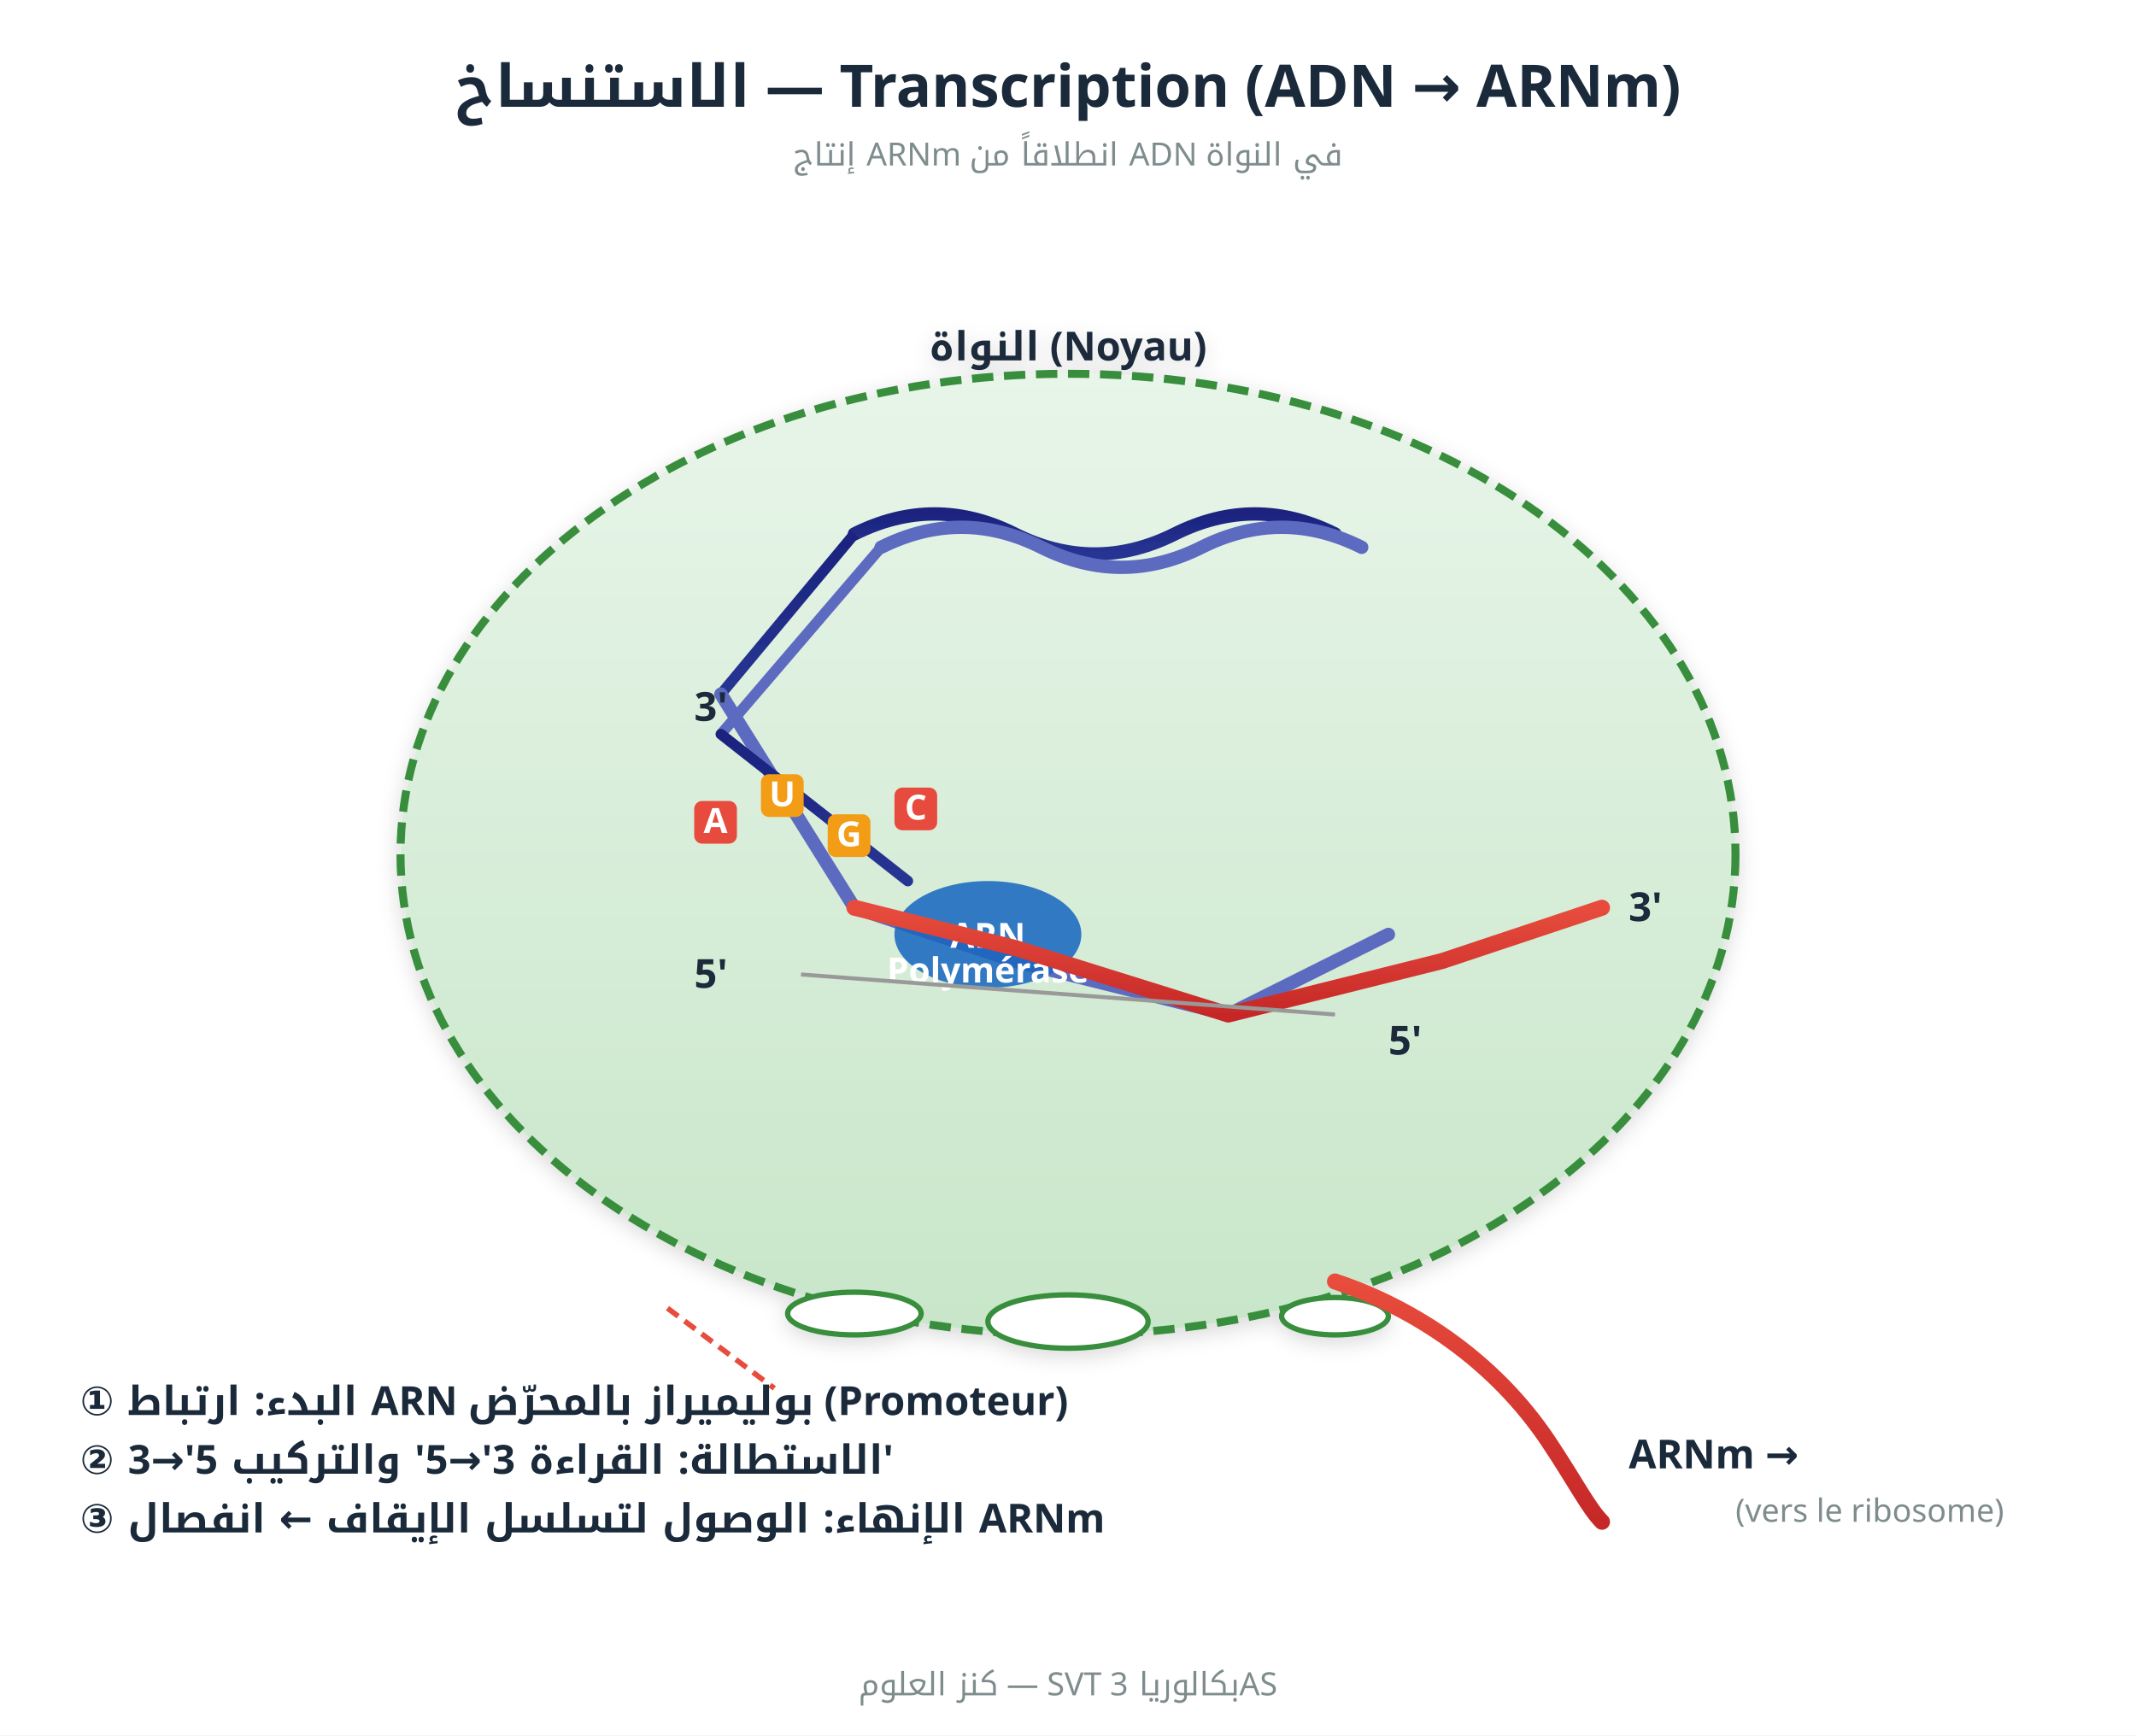
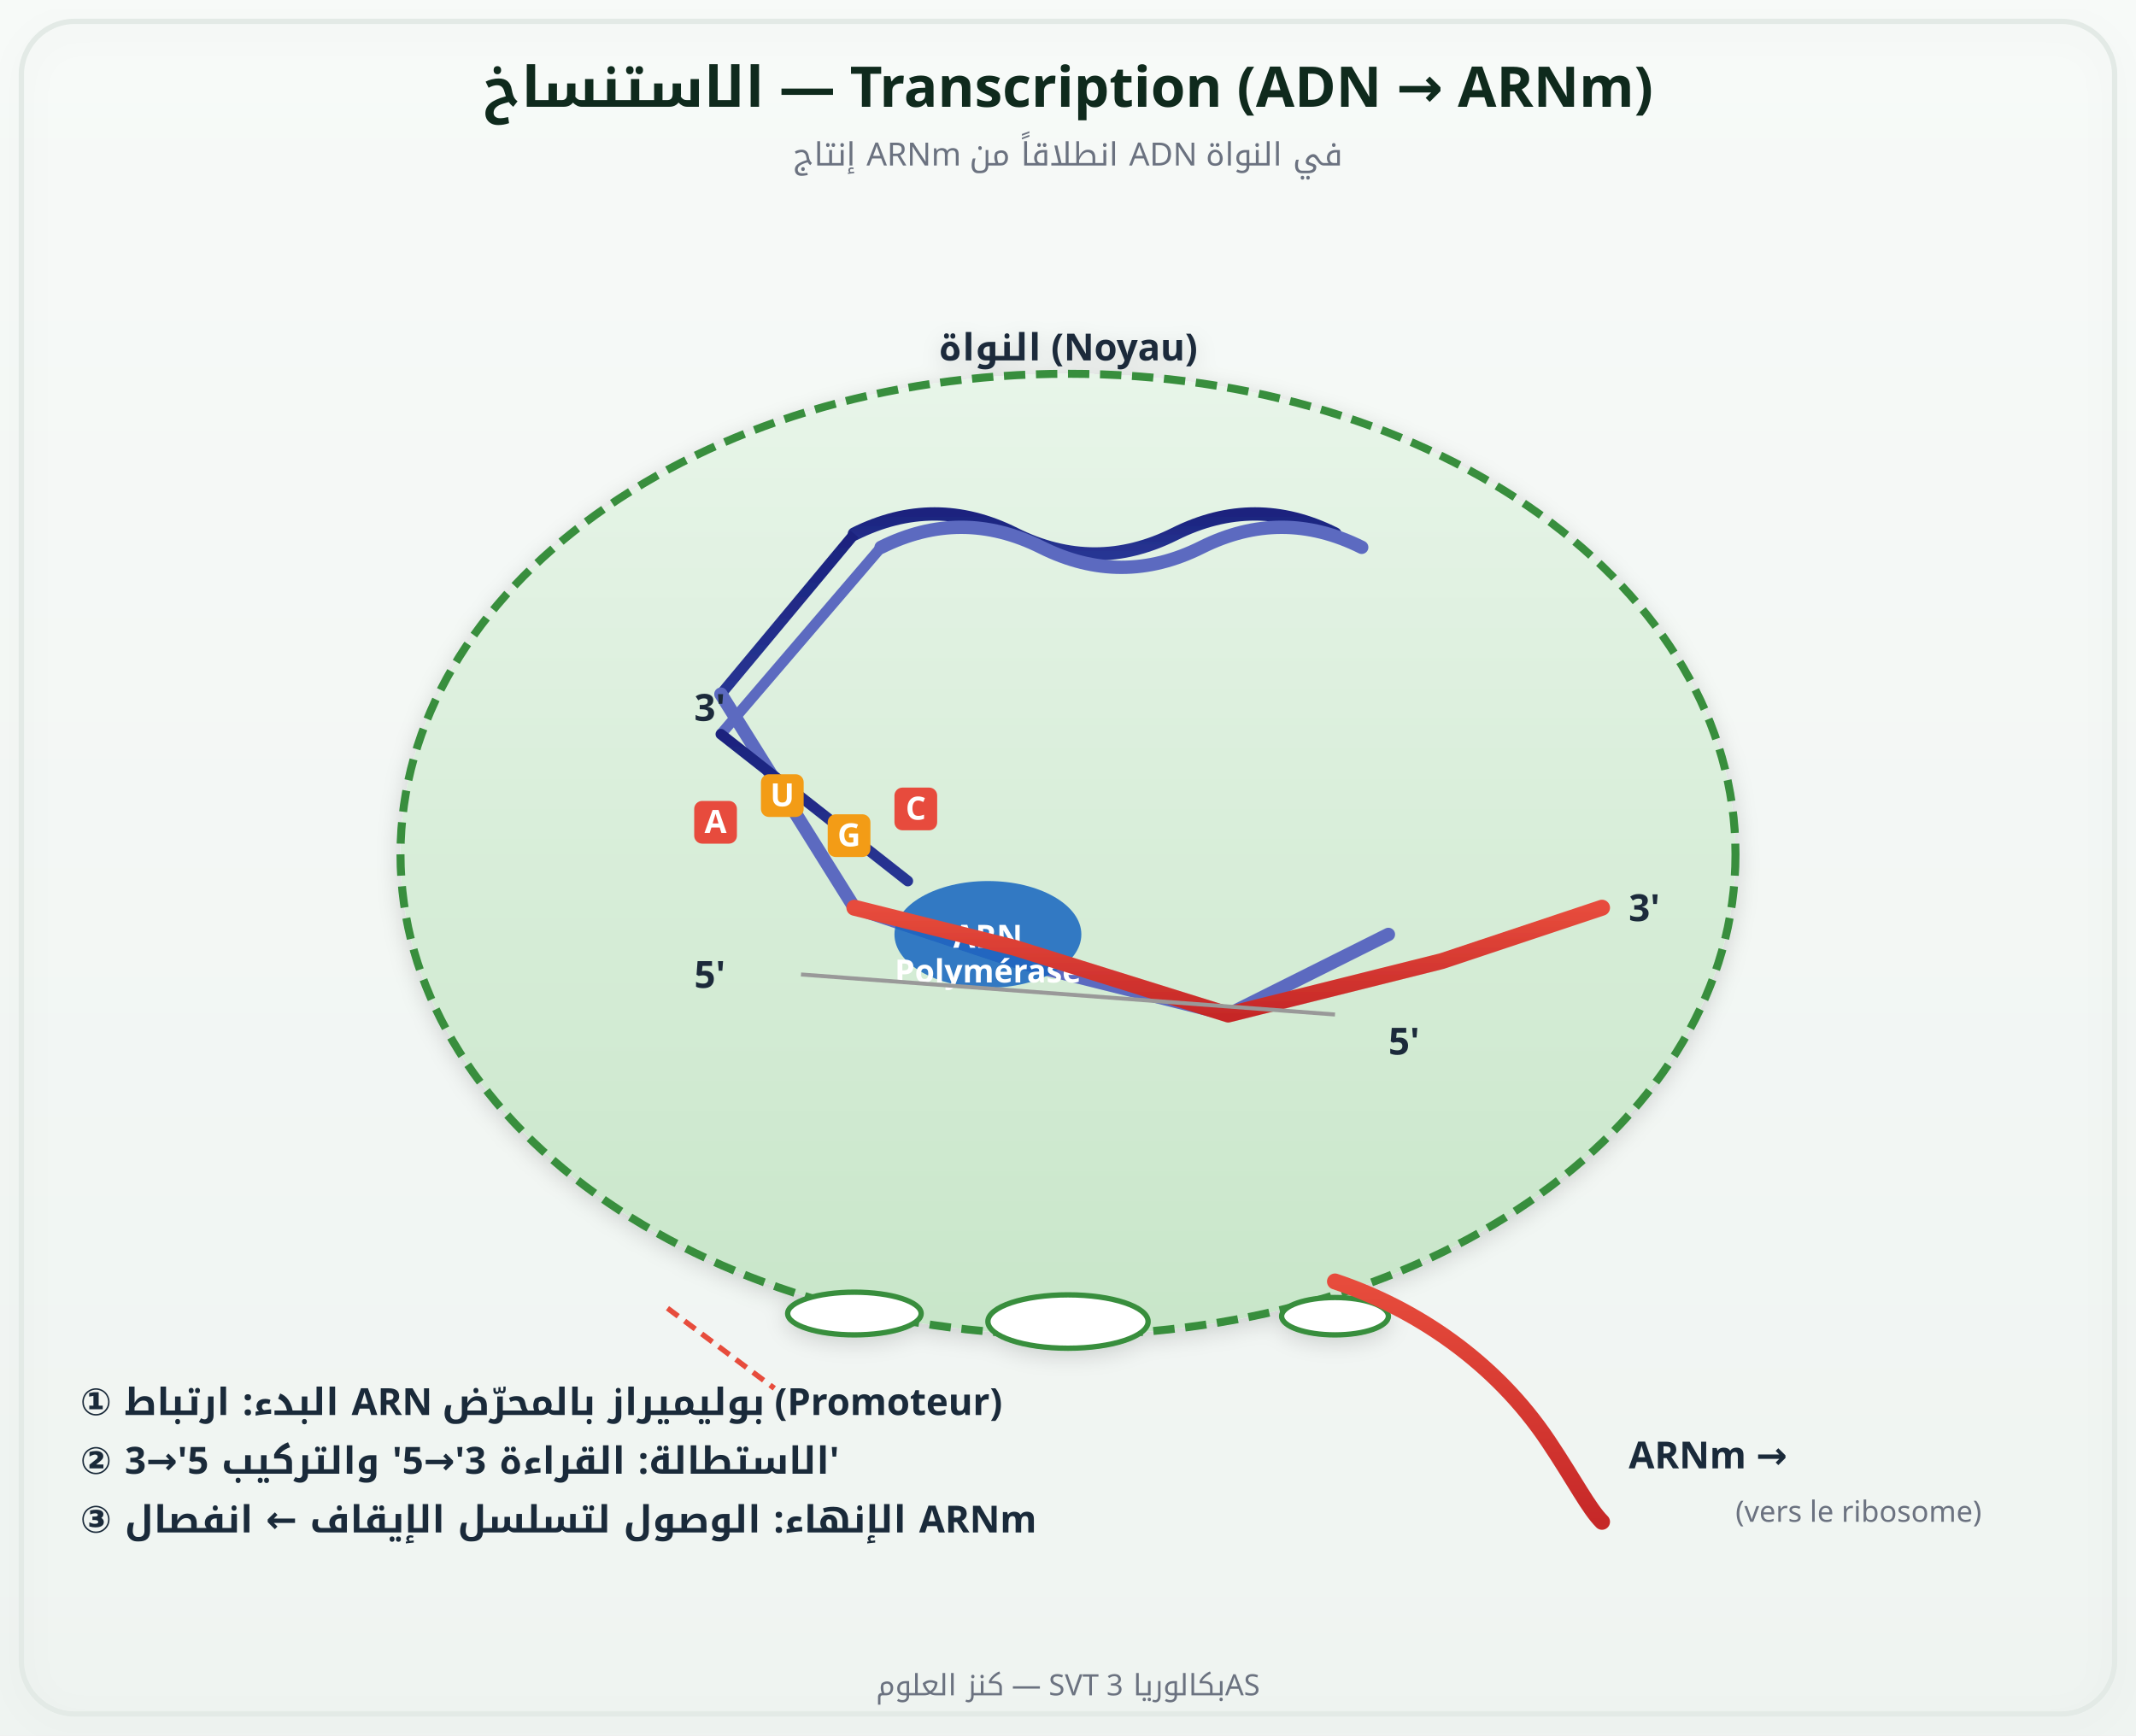
<svg xmlns="http://www.w3.org/2000/svg" viewBox="0 0 800 650" width="800" height="650">
  <defs>
-     <style>
-       text { font-family: 'Noto Kufi Arabic', sans-serif; }
-       .title { font-size: 22px; font-weight: bold; fill: #1A2A3A; }
-       .label-ar { font-size: 15px; font-weight: bold; fill: #1A2A3A; }
-       .label-fr { font-size: 12px; fill: #7F8C8D; }
-       .label-small { font-size: 12px; fill: #7F8C8D; }
-       .label-white { font-size: 13px; font-weight: bold; fill: #FFFFFF; }
-     </style>
+     <style>text{font-family:'Noto Kufi Arabic','Segoe UI',system-ui,sans-serif;}
+ .title,.t{font-size:21px;font-weight:800;fill:#0F2A1D;}
+ .subtitle{font-size:13px;fill:#6B7280;}
+ .label-ar,.la{font-size:14px;font-weight:700;fill:#1A2A3A;}
+ .label-fr{font-size:12px;fill:#6B7280;}
+ .label-small,.ls{font-size:11px;fill:#6B7280;}
+ .label-white,.lw{font-size:12px;font-weight:700;fill:#FFFFFF;}</style>
    <linearGradient id="noyau" x1="0" y1="0" x2="0" y2="1">
      <stop offset="0%" stop-color="#E8F5E9" />
      <stop offset="100%" stop-color="#C8E6C9" />
    </linearGradient>
    <linearGradient id="membrane" x1="0" y1="0" x2="0" y2="1">
      <stop offset="0%" stop-color="#2E7D32" />
      <stop offset="100%" stop-color="#1B5E20" />
    </linearGradient>
    <linearGradient id="adn" x1="0" y1="0" x2="0" y2="1">
      <stop offset="0%" stop-color="#1A237E" />
      <stop offset="100%" stop-color="#283593" />
    </linearGradient>
    <linearGradient id="arnm" x1="0" y1="0" x2="0" y2="1">
      <stop offset="0%" stop-color="#E74C3C" />
      <stop offset="100%" stop-color="#C62828" />
    </linearGradient>
    <filter id="shadow">
      <feDropShadow dx="0" dy="2" stdDeviation="4" flood-opacity="0.15" />
    </filter>
+     <linearGradient id="kunzBg" x1="0" y1="0" x2="0" y2="1">
+       <stop offset="0%" stop-color="#F7FAF8" />
+       <stop offset="100%" stop-color="#EFF4F1" />
+     </linearGradient>
+     <filter id="kunzShadow" x="-5%" y="-5%" width="110%" height="110%">
+       <feDropShadow dx="0" dy="3" stdDeviation="6" flood-color="#006d37" flood-opacity="0.06" />
+     </filter>
  </defs>
-   <rect width="800" height="650" fill="#FFFFFF" />
+   <rect width="800" height="650" fill="url(#kunzBg)" />
+   <rect x="8" y="8" width="784" height="634" rx="20" fill="none" stroke="#E3EAE6" stroke-width="2" filter="url(#kunzShadow)" />
  <text x="400" y="40" text-anchor="middle" class="title">الاستنساخ — Transcription (ADN → ARNm)</text>
  <text x="400" y="62" text-anchor="middle" class="label-fr">إنتاج ARNm انطلاقاً من ADN في النواة</text>
  <g transform="translate(400, 320)" filter="url(#shadow)">
    <ellipse cx="0" cy="0" rx="250" ry="180" fill="url(#noyau)" stroke="#388E3C" stroke-width="3" stroke-dasharray="8,4" />
    <ellipse cx="0" cy="175" rx="30" ry="10" fill="#FFF" stroke="#388E3C" stroke-width="2" />
    <ellipse cx="-80" cy="172" rx="25" ry="8" fill="#FFF" stroke="#388E3C" stroke-width="2" />
    <ellipse cx="100" cy="173" rx="20" ry="7" fill="#FFF" stroke="#388E3C" stroke-width="2" />
    <text x="0" cy="-170" y="-185" text-anchor="middle" class="label-ar">النواة (Noyau)</text>
    <path d="M -80,-120 C -60,-130 -40,-130 -20,-120 C 0,-110 20,-110 40,-120 C 60,-130 80,-130 100,-120" fill="none" stroke="url(#adn)" stroke-width="5" stroke-linecap="round" />
    <path d="M -70,-115 C -50,-125 -30,-125 -10,-115 C 10,-105 30,-105 50,-115 C 70,-125 90,-125 110,-115" fill="none" stroke="#5C6BC0" stroke-width="5" stroke-linecap="round" />
    <path d="M -80,-120 L -130,-60" fill="none" stroke="url(#adn)" stroke-width="4" />
    <path d="M -70,-115 L -130,-45" fill="none" stroke="#5C6BC0" stroke-width="4" />
    <path d="M -130,-60 L -80,20 L -20,40 L 60,60 L 120,30" fill="none" stroke="#5C6BC0" stroke-width="5" stroke-linecap="round" />
    <path d="M -130,-45 L -60,10" fill="none" stroke="url(#adn)" stroke-width="4" stroke-linecap="round" />
    <ellipse cx="-30" cy="30" rx="35" ry="20" fill="#1565C0" opacity="0.85" />
    <text x="-30" y="35" text-anchor="middle" class="label-white" font-size="10">ARN</text>
    <text x="-30" y="48" text-anchor="middle" class="label-white" font-size="10">Polymérase</text>
    <path d="M -80,20 C -60,25 -40,30 -20,35 L 60,60 L 140,40 L 200,20" fill="none" stroke="url(#arnm)" stroke-width="6" stroke-linecap="round" stroke-linejoin="round" />
    <g transform="translate(-140, -20)">
      <rect x="0" y="0" width="16" height="16" rx="3" fill="#E74C3C" />
      <text x="8" y="12" text-anchor="middle" class="label-white" font-size="9">A</text>
      <rect x="25" y="-10" width="16" height="16" rx="3" fill="#F39C12" />
      <text x="33" y="2" text-anchor="middle" class="label-white" font-size="9">U</text>
      <rect x="50" y="5" width="16" height="16" rx="3" fill="#F39C12" />
      <text x="58" y="17" text-anchor="middle" class="label-white" font-size="9">G</text>
      <rect x="75" y="-5" width="16" height="16" rx="3" fill="#E74C3C" />
      <text x="83" y="7" text-anchor="middle" class="label-white" font-size="9">C</text>
    </g>
    <text x="-140" y="-50" class="label-ar" fill="#5C6BC0" font-size="13">3'</text>
    <text x="120" y="75" class="label-ar" fill="#5C6BC0" font-size="13">5'</text>
    <text x="-140" y="50" class="label-ar" fill="#E74C3C" font-size="13">5'</text>
    <text x="210" y="25" class="label-ar" fill="#E74C3C" font-size="13">3'</text>
    <path d="M -100,45 L 100,60" fill="none" stroke="#999" stroke-width="1.5" marker-end="url(#arrow)" />
  </g>
  <path d="M 500,480 C 530,490 560,510 580,540 C 590,555 595,565 600,570" fill="none" stroke="url(#arnm)" stroke-width="6" stroke-linecap="round" />
  <text x="610" y="550" class="label-ar" fill="#E74C3C">ARNm →</text>
  <text x="650" y="570" class="label-small">(vers le ribosome)</text>
  <path d="M 250,490 L 290,520" fill="none" stroke="#E74C3C" stroke-width="2" stroke-dasharray="5,3" />
  <g transform="translate(30, 530)">
    <text x="0" y="0" class="label-ar">① البدء: ارتباط ARN بوليميراز بالمحرّض (Promoteur)</text>
    <text x="0" y="22" class="label-ar">② الاستطالة: القراءة 3'→5' والتركيب 5'→3'</text>
    <text x="0" y="44" class="label-ar">③ الإنهاء: الوصول لتسلسل الإيقاف ← انفصال ARNm</text>
  </g>
  <text x="400" y="635" text-anchor="middle" class="label-small">كنز العلوم — SVT بكالوريا 3AS</text>
</svg>
